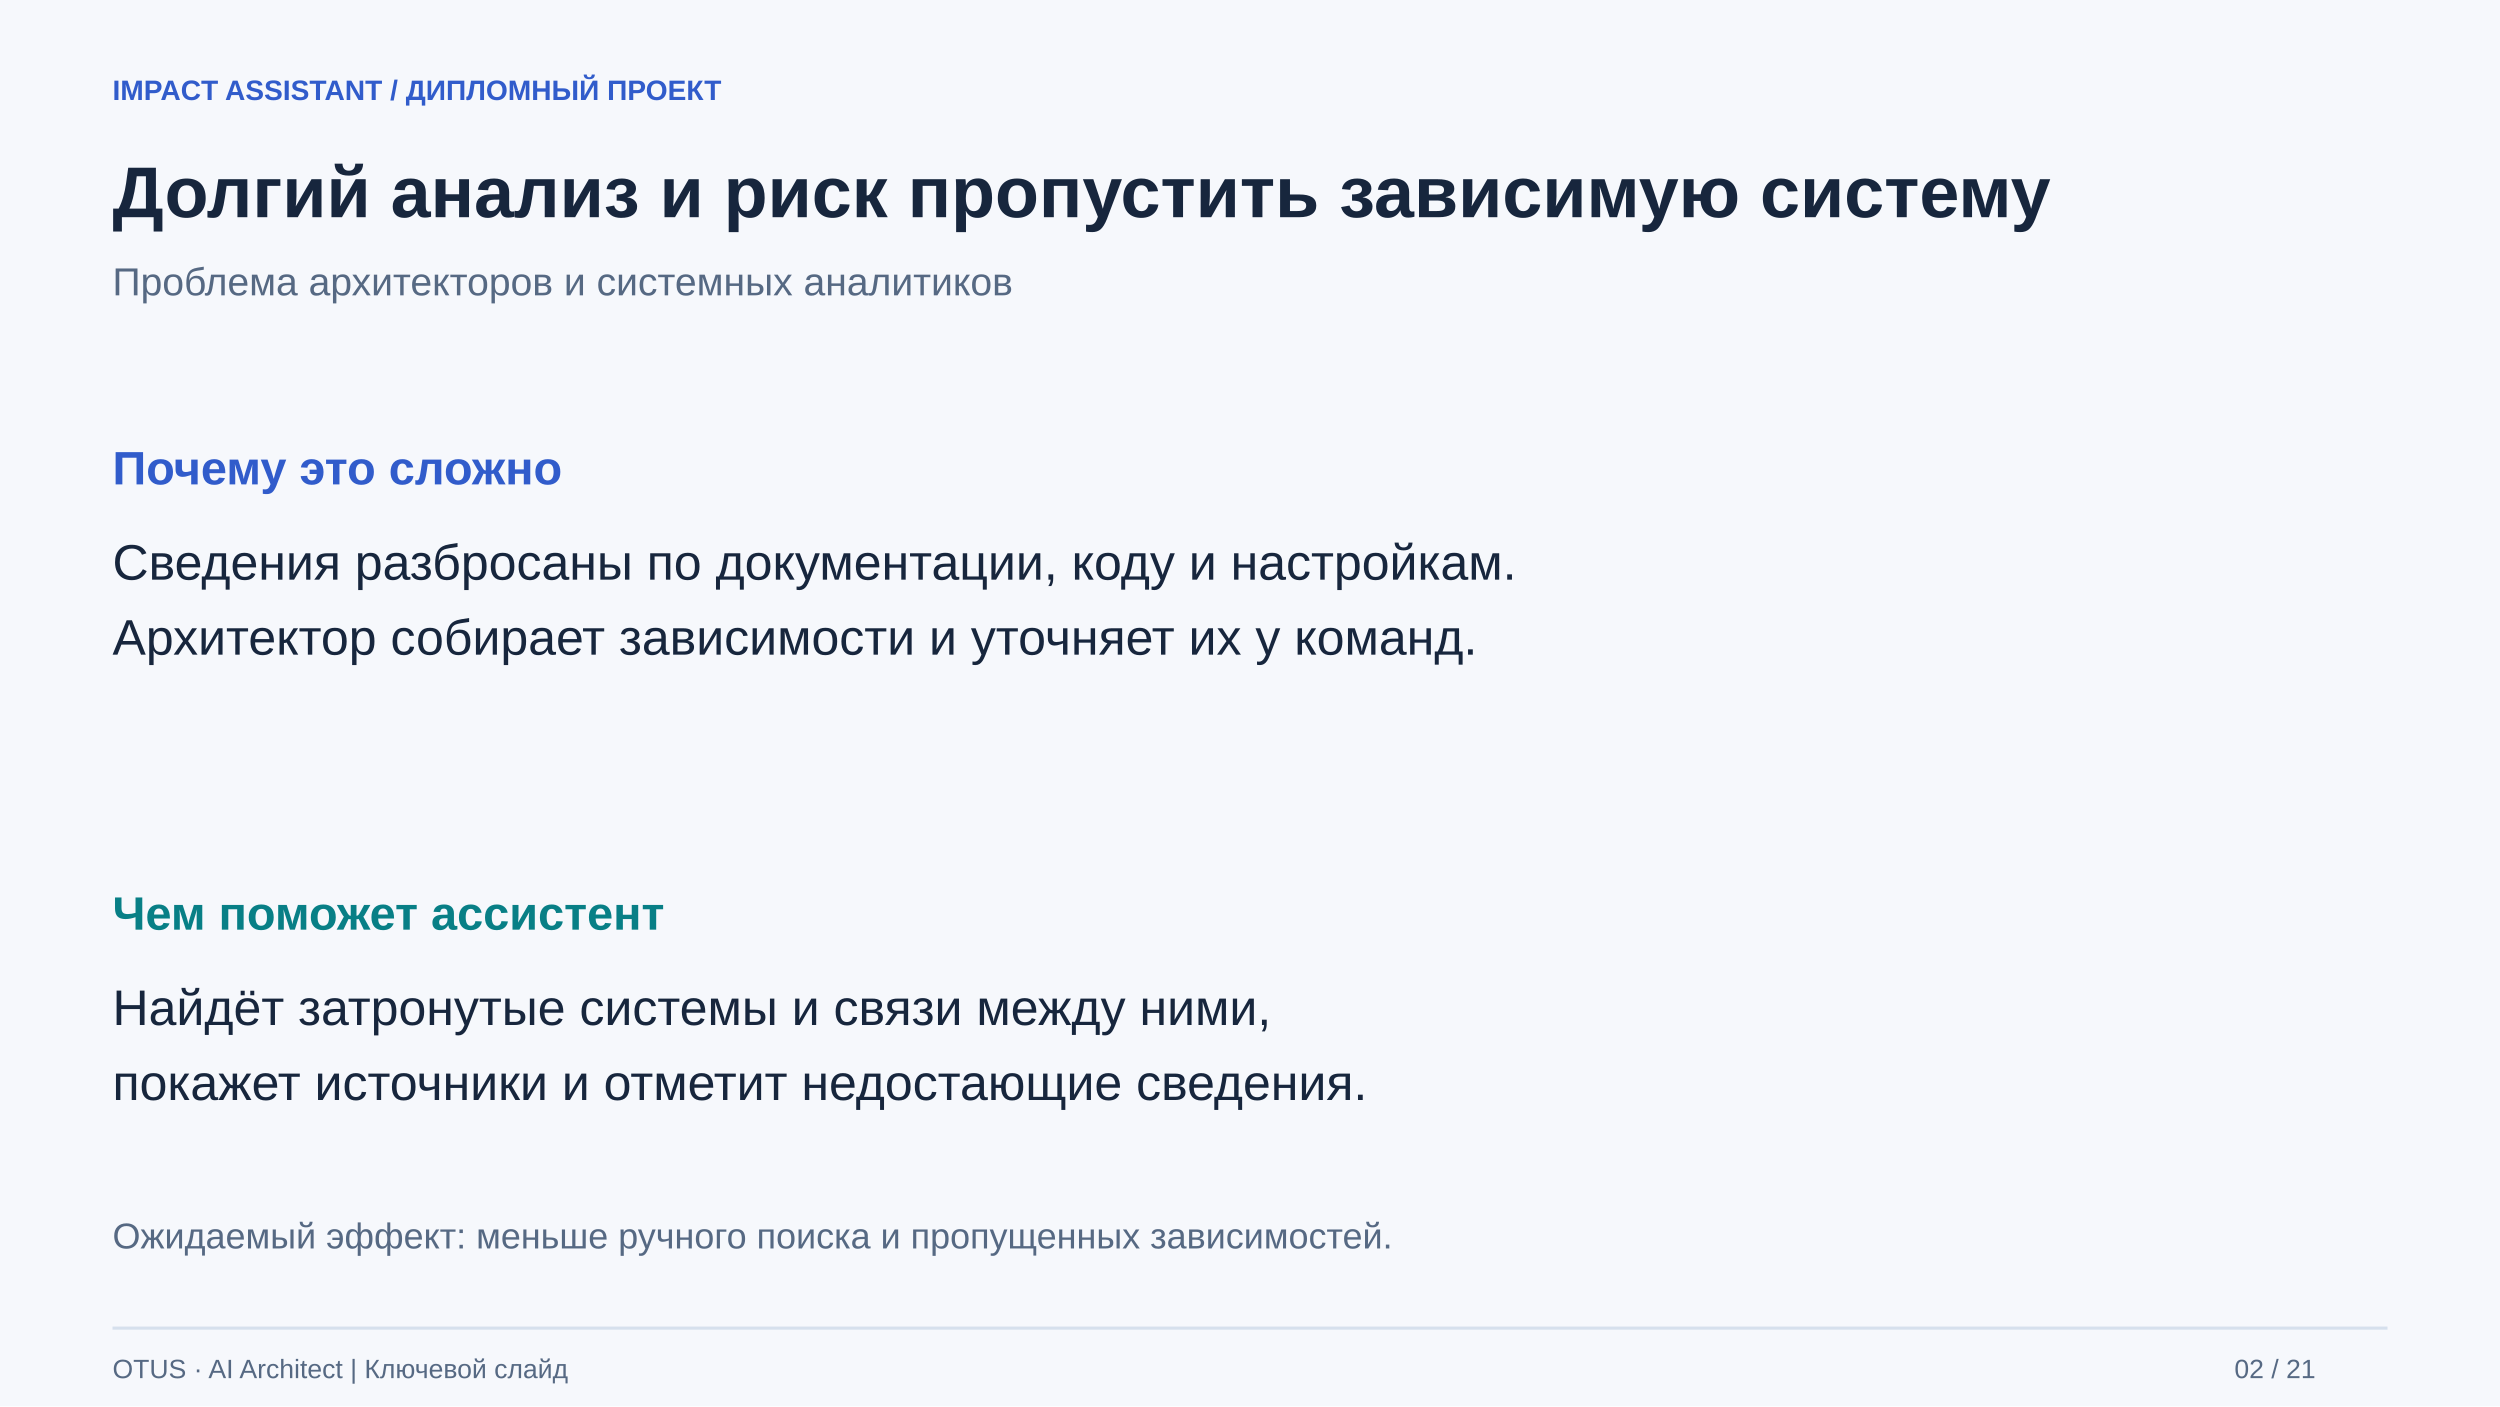
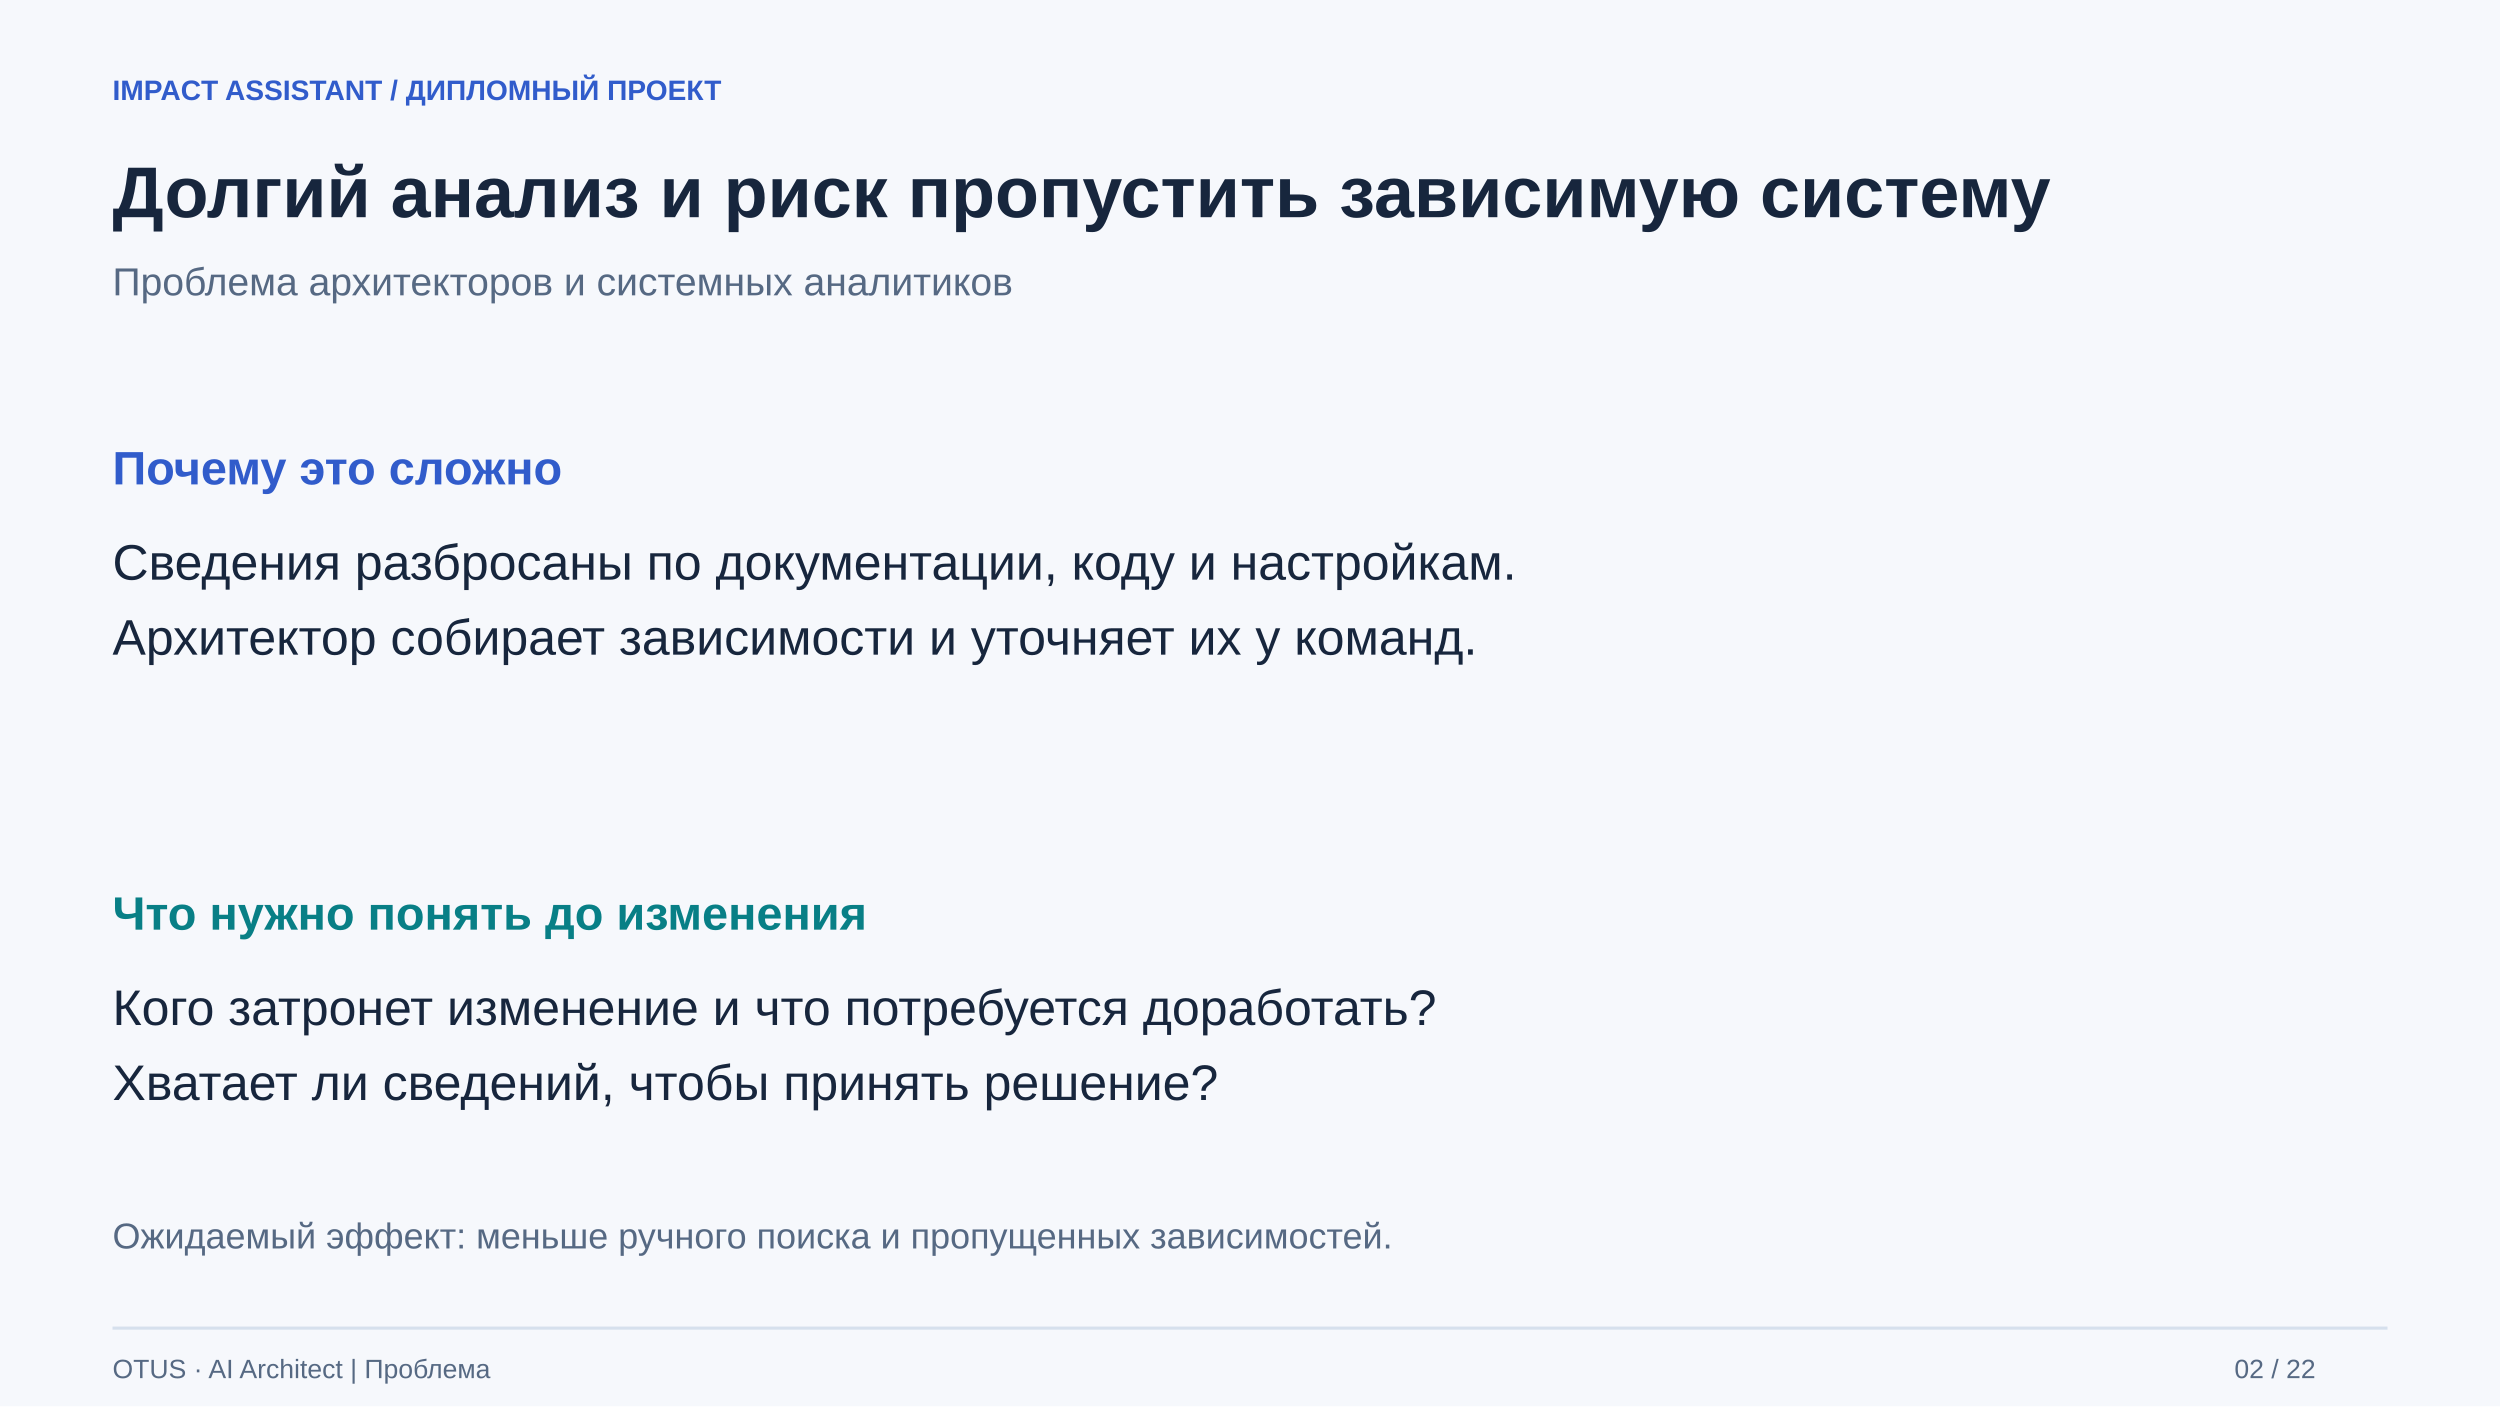
<svg xmlns="http://www.w3.org/2000/svg" width="1600" height="900" viewBox="0 0 1600 900" role="img" aria-labelledby="title desc">
  <defs>
    <marker id="arrow" markerWidth="10" markerHeight="10" refX="8" refY="5" orient="auto">
      <path d="M1 1L8 5L1 9Z" fill="#315CCB" />
    </marker>
  </defs>
  <g font-family="Arial, sans-serif">
    <rect width="1600" height="900" fill="#F6F8FC" />
    <text x="72" y="64" font-size="18" fill="#315CCB" font-weight="700">IMPACT ASSISTANT  /  ДИПЛОМНЫЙ ПРОЕКТ</text>
    <text x="72" y="139" font-size="46" fill="#17263D" font-weight="700">Долгий анализ и риск пропустить зависимую систему</text>
    <text x="72" y="189" font-size="25" fill="#566983" font-weight="400">Проблема архитекторов и системных аналитиков</text>
    <text x="72" y="310" font-size="30" fill="#315CCB" font-weight="700">Почему это сложно</text>
    <text x="72" y="371" font-size="32" fill="#17263D" font-weight="400">Сведения разбросаны по документации, коду и настройкам.</text>
    <text x="72" y="419" font-size="32" fill="#17263D" font-weight="400">Архитектор собирает зависимости и уточняет их у команд.</text>
-     <text x="72" y="595" font-size="30" fill="#087F86" font-weight="700">Чем поможет ассистент</text>
-     <text x="72" y="656" font-size="32" fill="#17263D" font-weight="400">Найдёт затронутые системы и связи между ними,</text>
-     <text x="72" y="704" font-size="32" fill="#17263D" font-weight="400">покажет источники и отметит недостающие сведения.</text>
+     <text x="72" y="595" font-size="30" fill="#087F86" font-weight="700">Что нужно понять до изменения</text>
+     <text x="72" y="656" font-size="32" fill="#17263D" font-weight="400">Кого затронет изменение и что потребуется доработать?</text>
+     <text x="72" y="704" font-size="32" fill="#17263D" font-weight="400">Хватает ли сведений, чтобы принять решение?</text>
    <text x="72" y="799" font-size="23" fill="#566983" font-weight="400">Ожидаемый эффект: меньше ручного поиска и пропущенных зависимостей.</text>
    <path d="M72 850h1456" stroke="#D6E0ED" stroke-width="2" />
-     <text x="72" y="882" font-size="17" fill="#566983" font-weight="400">OTUS · AI Architect   |   Ключевой слайд</text>
-     <text x="1430" y="882" font-size="17" fill="#566983" font-weight="400">02 / 21</text>
+     <text x="72" y="882" font-size="17" fill="#566983" font-weight="400">OTUS · AI Architect   |   Проблема</text>
+     <text x="1430" y="882" font-size="17" fill="#566983" font-weight="400">02 / 22</text>
  </g>
</svg>
